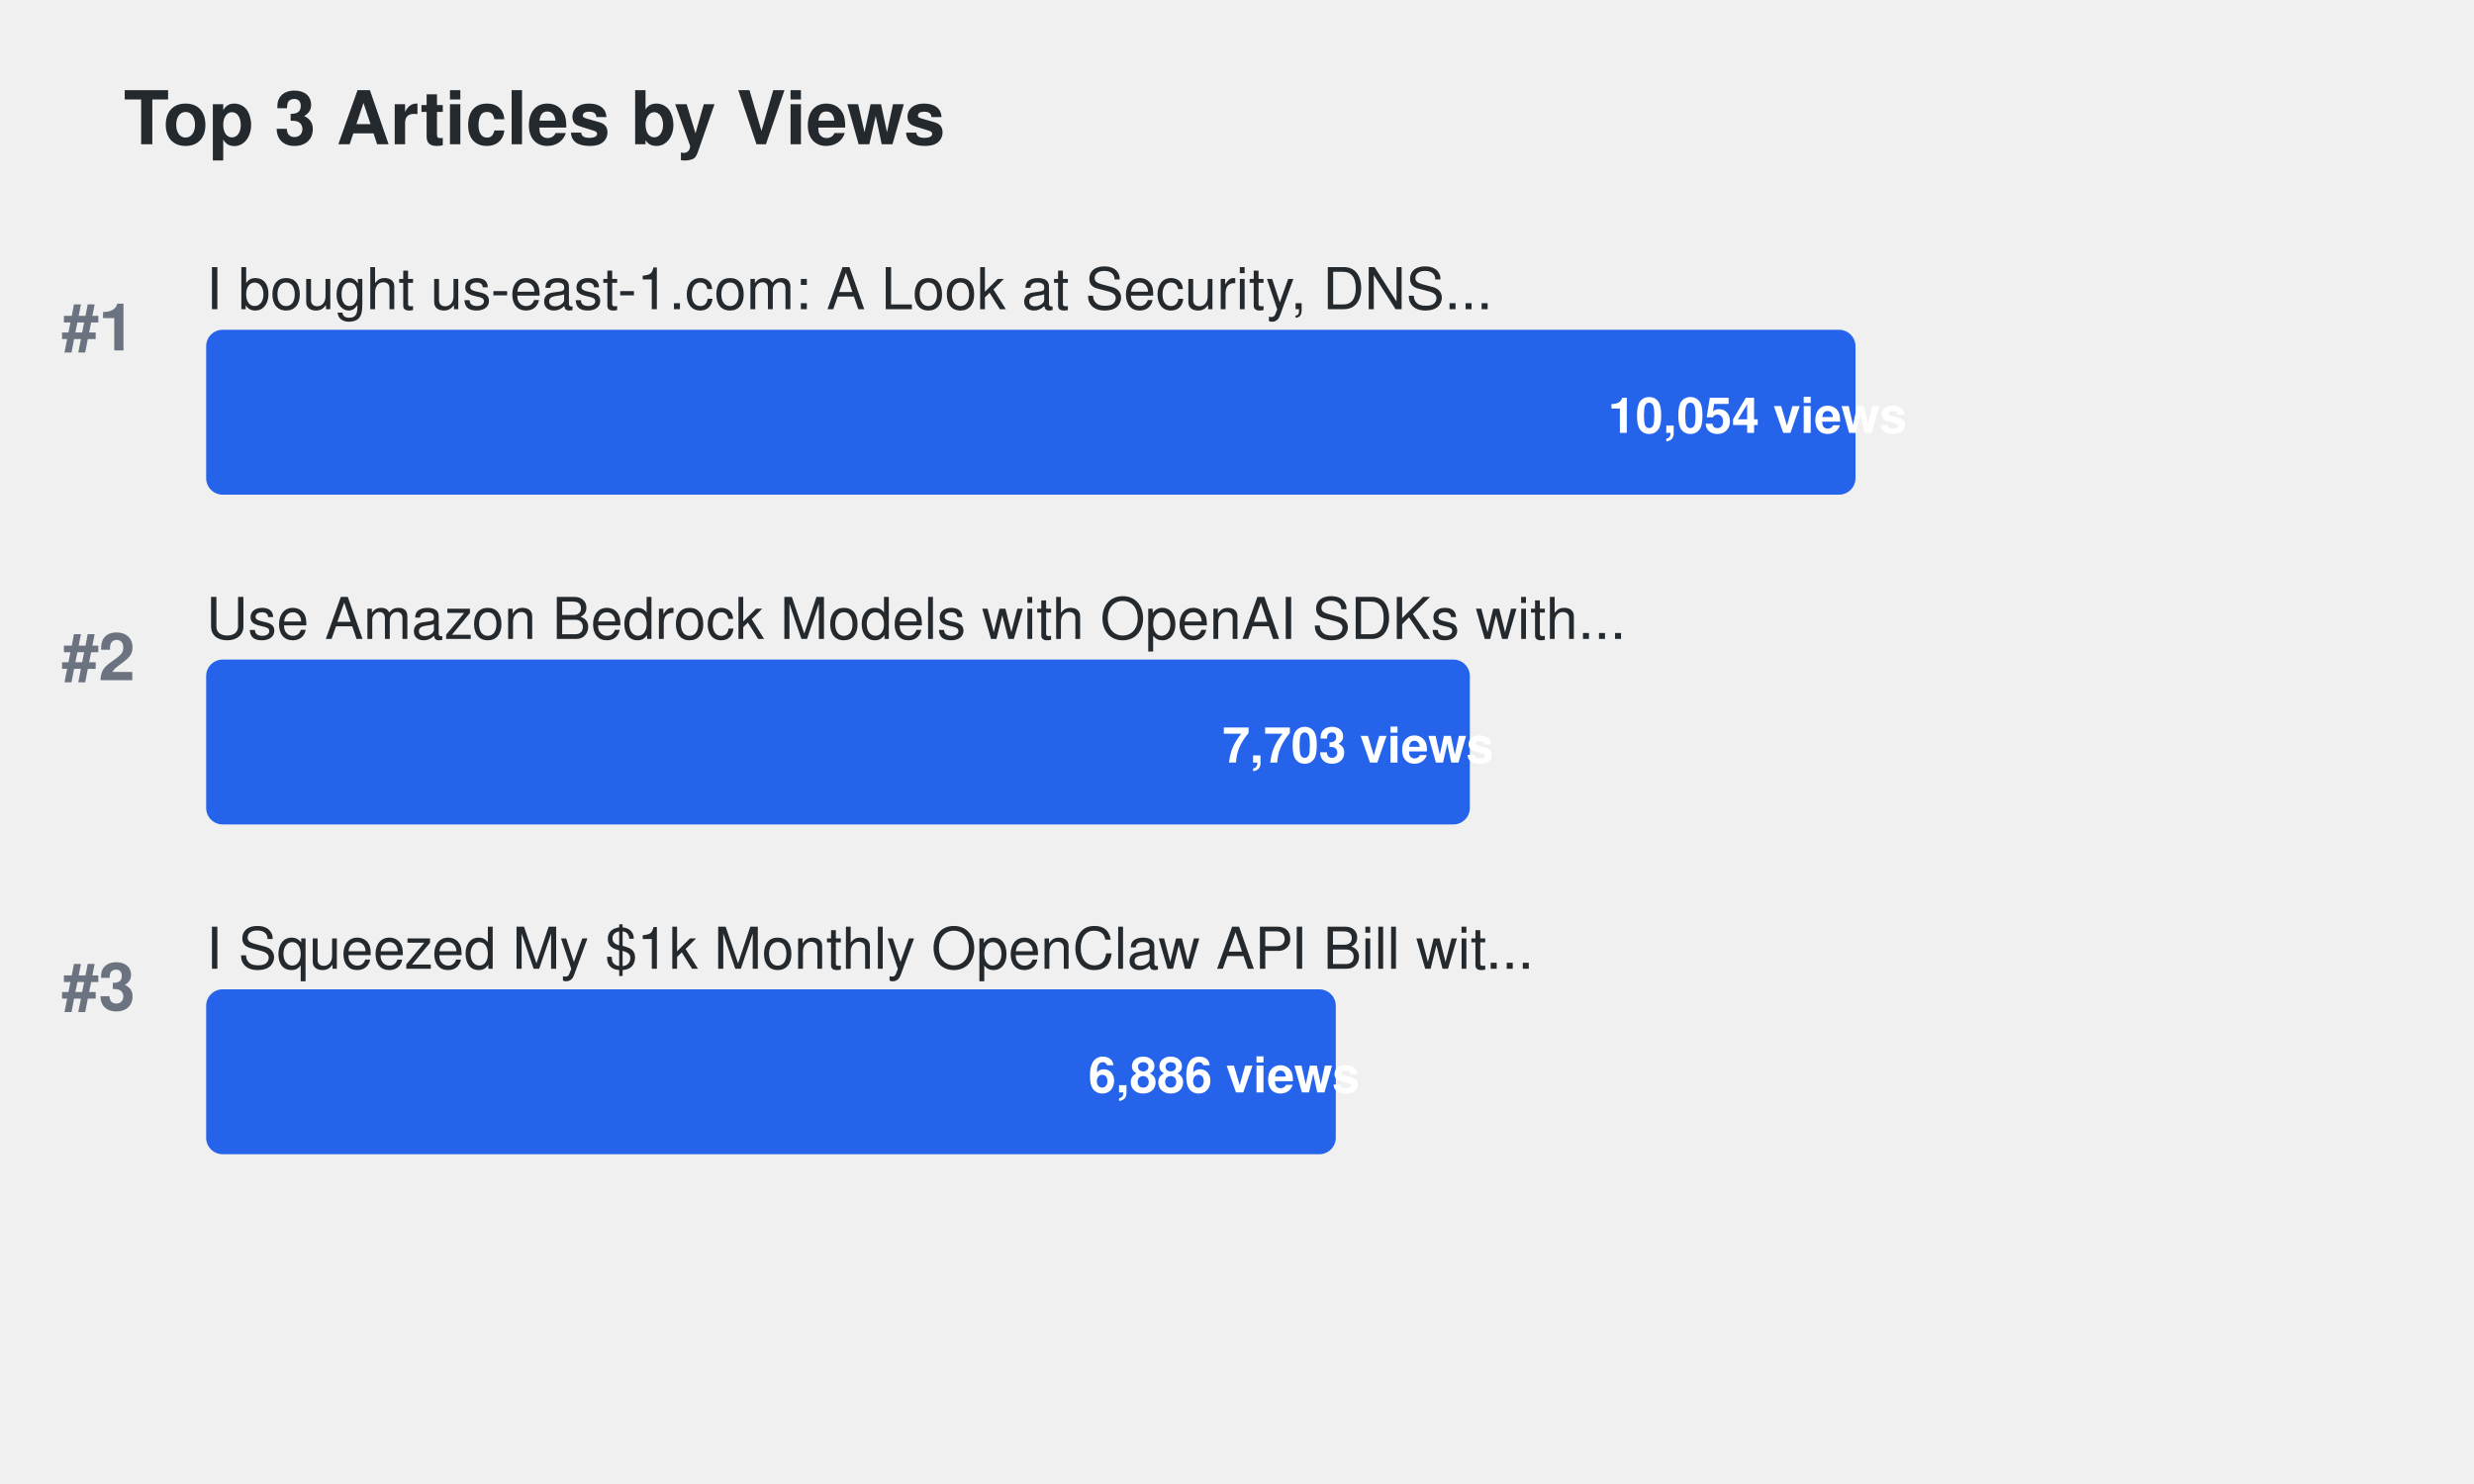
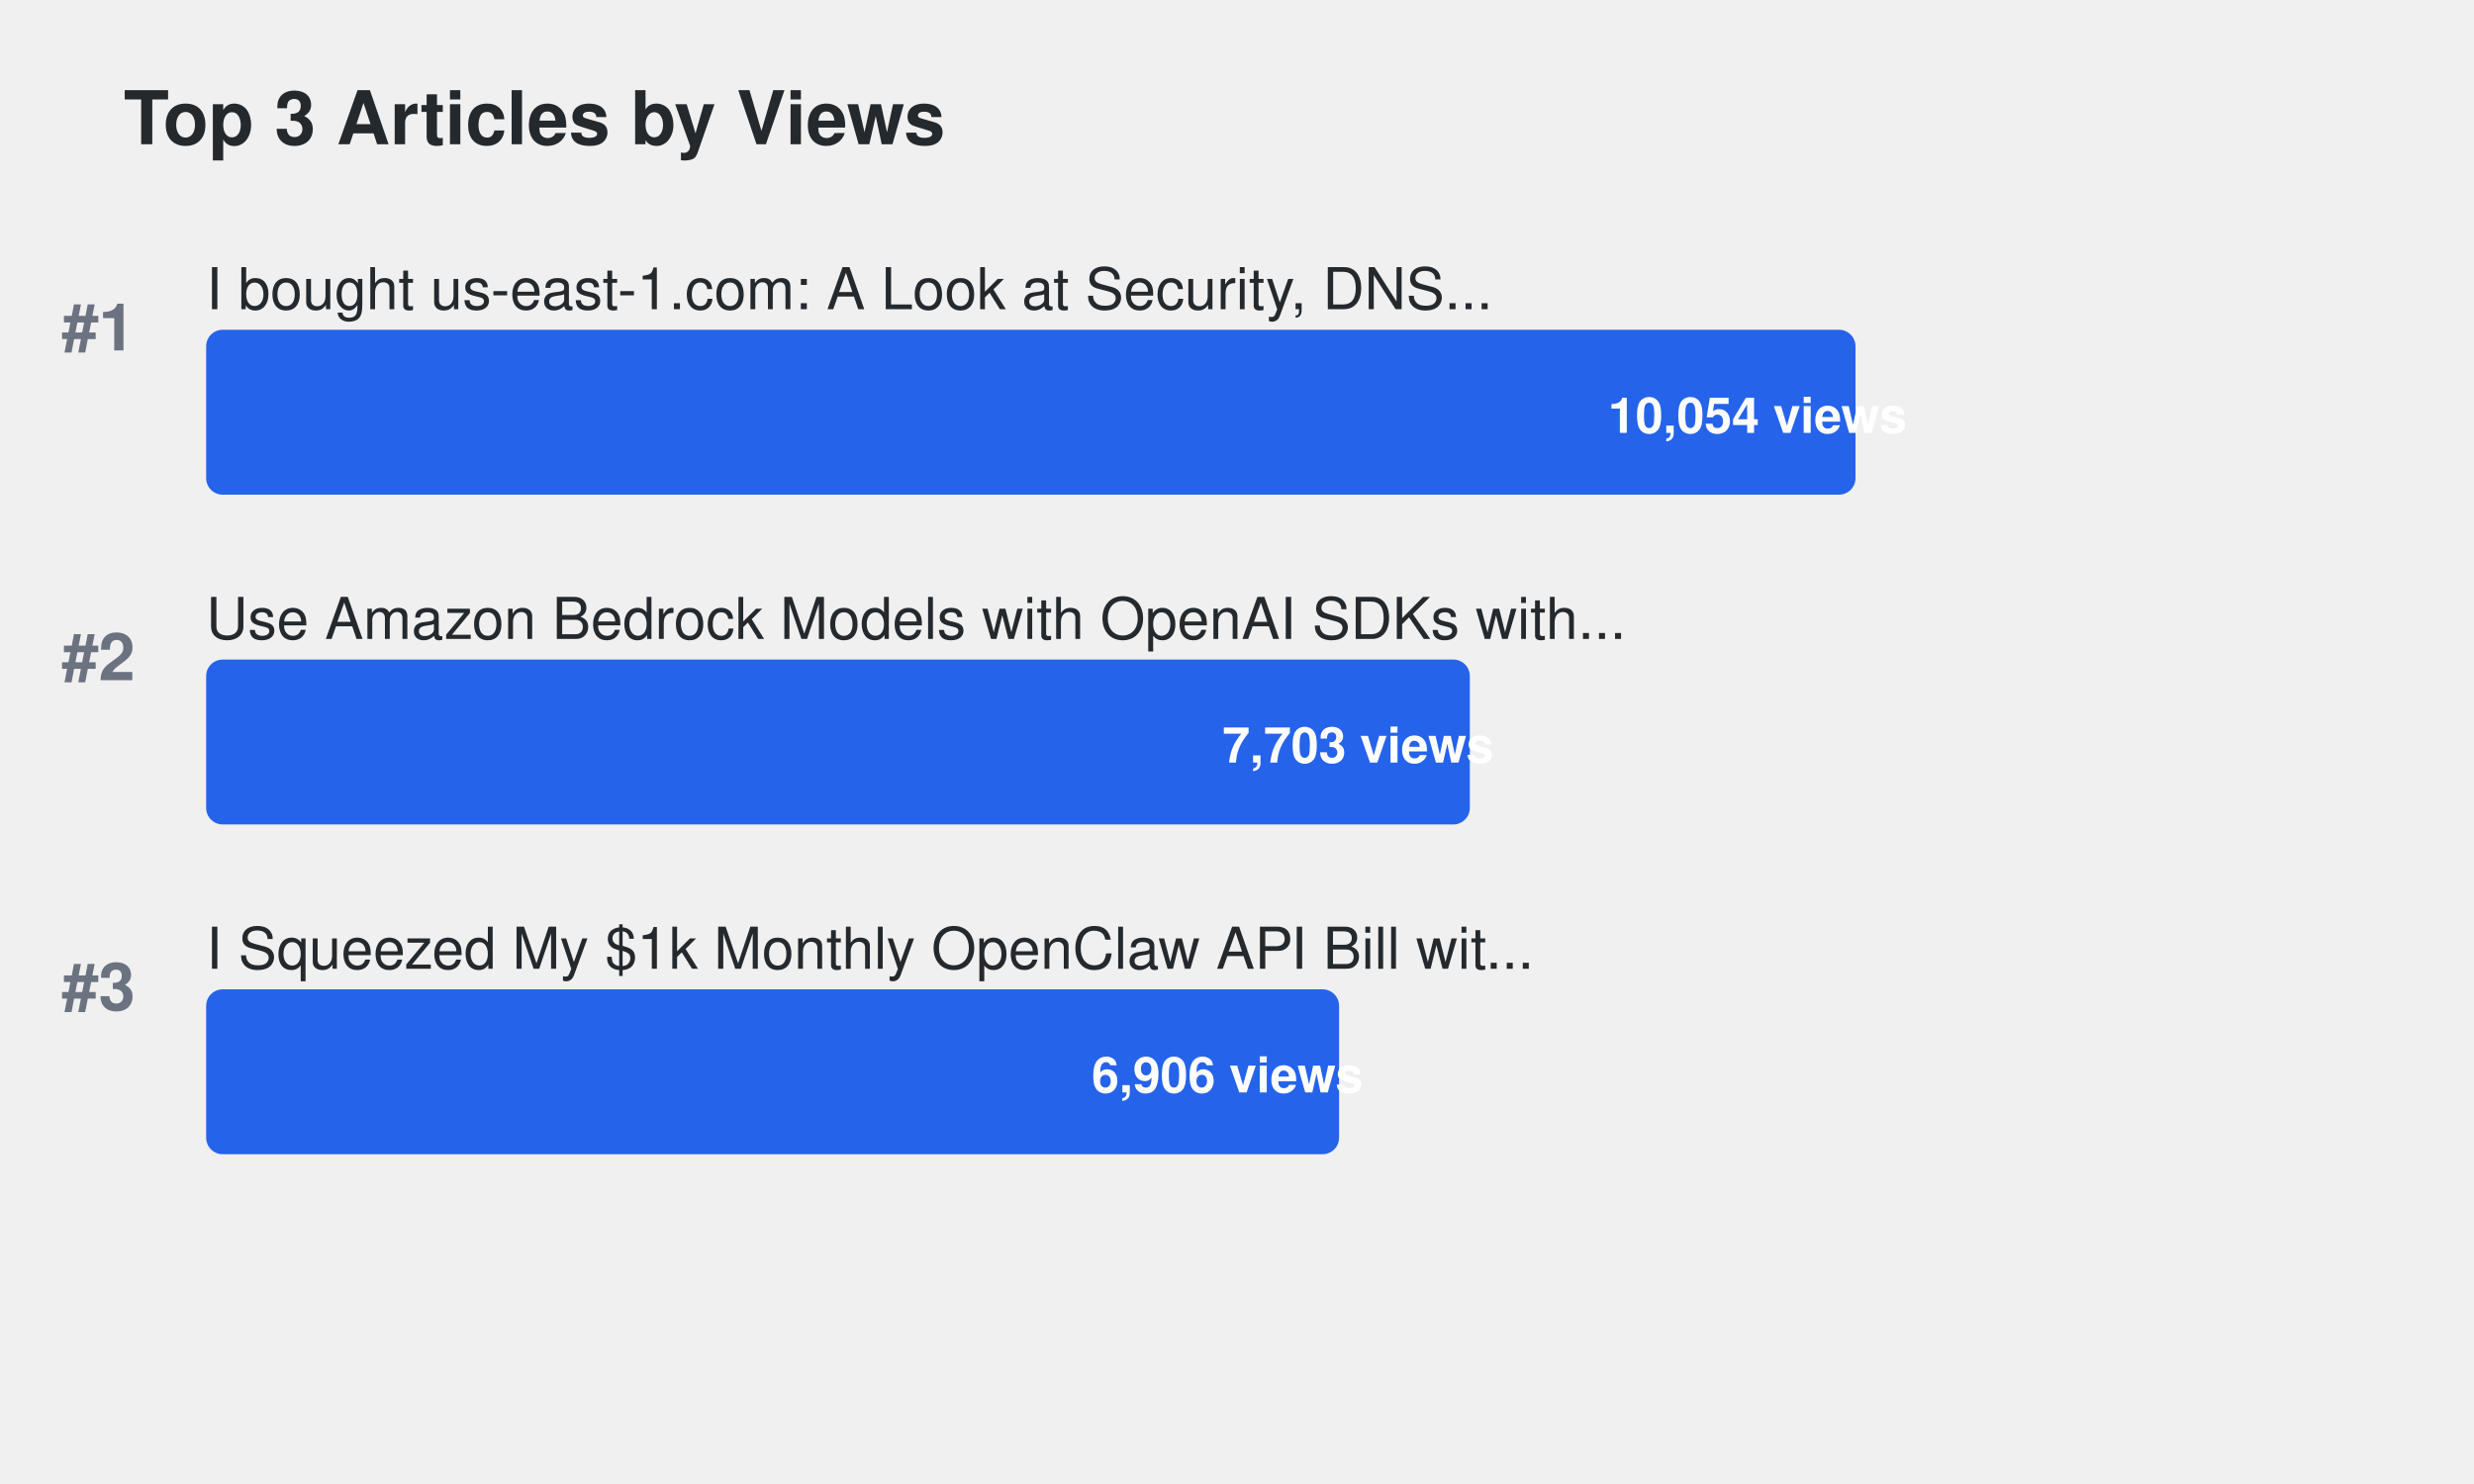
<svg xmlns="http://www.w3.org/2000/svg" width="600" height="360">
  <defs>
    <style>
.title { font-family: -apple-system, BlinkMacSystemFont, "Segoe UI", Helvetica, Arial, sans-serif; font-size: 18px; font-weight: 600; fill: #24292e; }
.article-title { font-family: -apple-system, BlinkMacSystemFont, "Segoe UI", Helvetica, Arial, sans-serif; font-size: 14px; font-weight: 500; fill: #24292e; }
.metric-value { font-family: -apple-system, BlinkMacSystemFont, "Segoe UI", Helvetica, Arial, sans-serif; font-size: 12px; font-weight: 600; fill: #ffffff; }
.rank { font-family: -apple-system, BlinkMacSystemFont, "Segoe UI", Helvetica, Arial, sans-serif; font-size: 16px; font-weight: 700; fill: #6b7280; }
.bar { rx: 4; ry: 4; }
.bar:hover { opacity: 0.8; cursor: pointer; }
a { text-decoration: none; }
a:hover .article-title { fill: #0969da; text-decoration: underline; }
a:hover .bar { opacity: 0.9; }
</style>
  </defs>
  <text x="30" y="35" class="title">Top 3 Articles by Views</text>
  <text x="15" y="85" class="rank">#1</text>
  <a href="https://dev.to/aws-builders/i-bought-us-east-1com-a-look-at-security-dns-traffic-and-protecting-aws-users-15ng" target="_blank">
    <text x="50" y="75" class="article-title">I bought us-east-1.com: A Look at Security, DNS...</text>
    <rect x="50" y="80" width="400.0" height="40" fill="#2563eb" class="bar">
</rect>
    <text x="390.0" y="105" class="metric-value" fill="#ffffff">10,054 views</text>
  </a>
  <text x="15" y="165" class="rank">#2</text>
  <a href="https://dev.to/aws-builders/use-amazon-bedrock-models-via-an-openai-api-compatible-serverless-endpoint-now-without-fixed-cost-5hf5" target="_blank">
    <text x="50" y="155" class="article-title">Use Amazon Bedrock Models with OpenAI SDKs with...</text>
    <rect x="50" y="160" width="306.465" height="40" fill="#2563eb" class="bar">
</rect>
    <text x="296.465" y="185" class="metric-value" fill="#ffffff">7,703 views</text>
  </a>
  <text x="15" y="245" class="rank">#3</text>
  <a href="https://dev.to/aws-builders/i-squeezed-my-1k-monthly-openclaw-api-bill-with-20month-in-aws-credits-heres-the-exact-setup-3gj4" target="_blank">
    <text x="50" y="235" class="article-title">I Squeezed My $1k Monthly OpenClaw API Bill wit...</text>
-     <rect x="50" y="240" width="273.961" height="40" fill="#2563eb" class="bar">
+     <rect x="50" y="240" width="274.756" height="40" fill="#2563eb" class="bar">
</rect>
-     <text x="263.961" y="265" class="metric-value" fill="#ffffff">6,886 views</text>
+     <text x="264.756" y="265" class="metric-value" fill="#ffffff">6,906 views</text>
  </a>
</svg>
